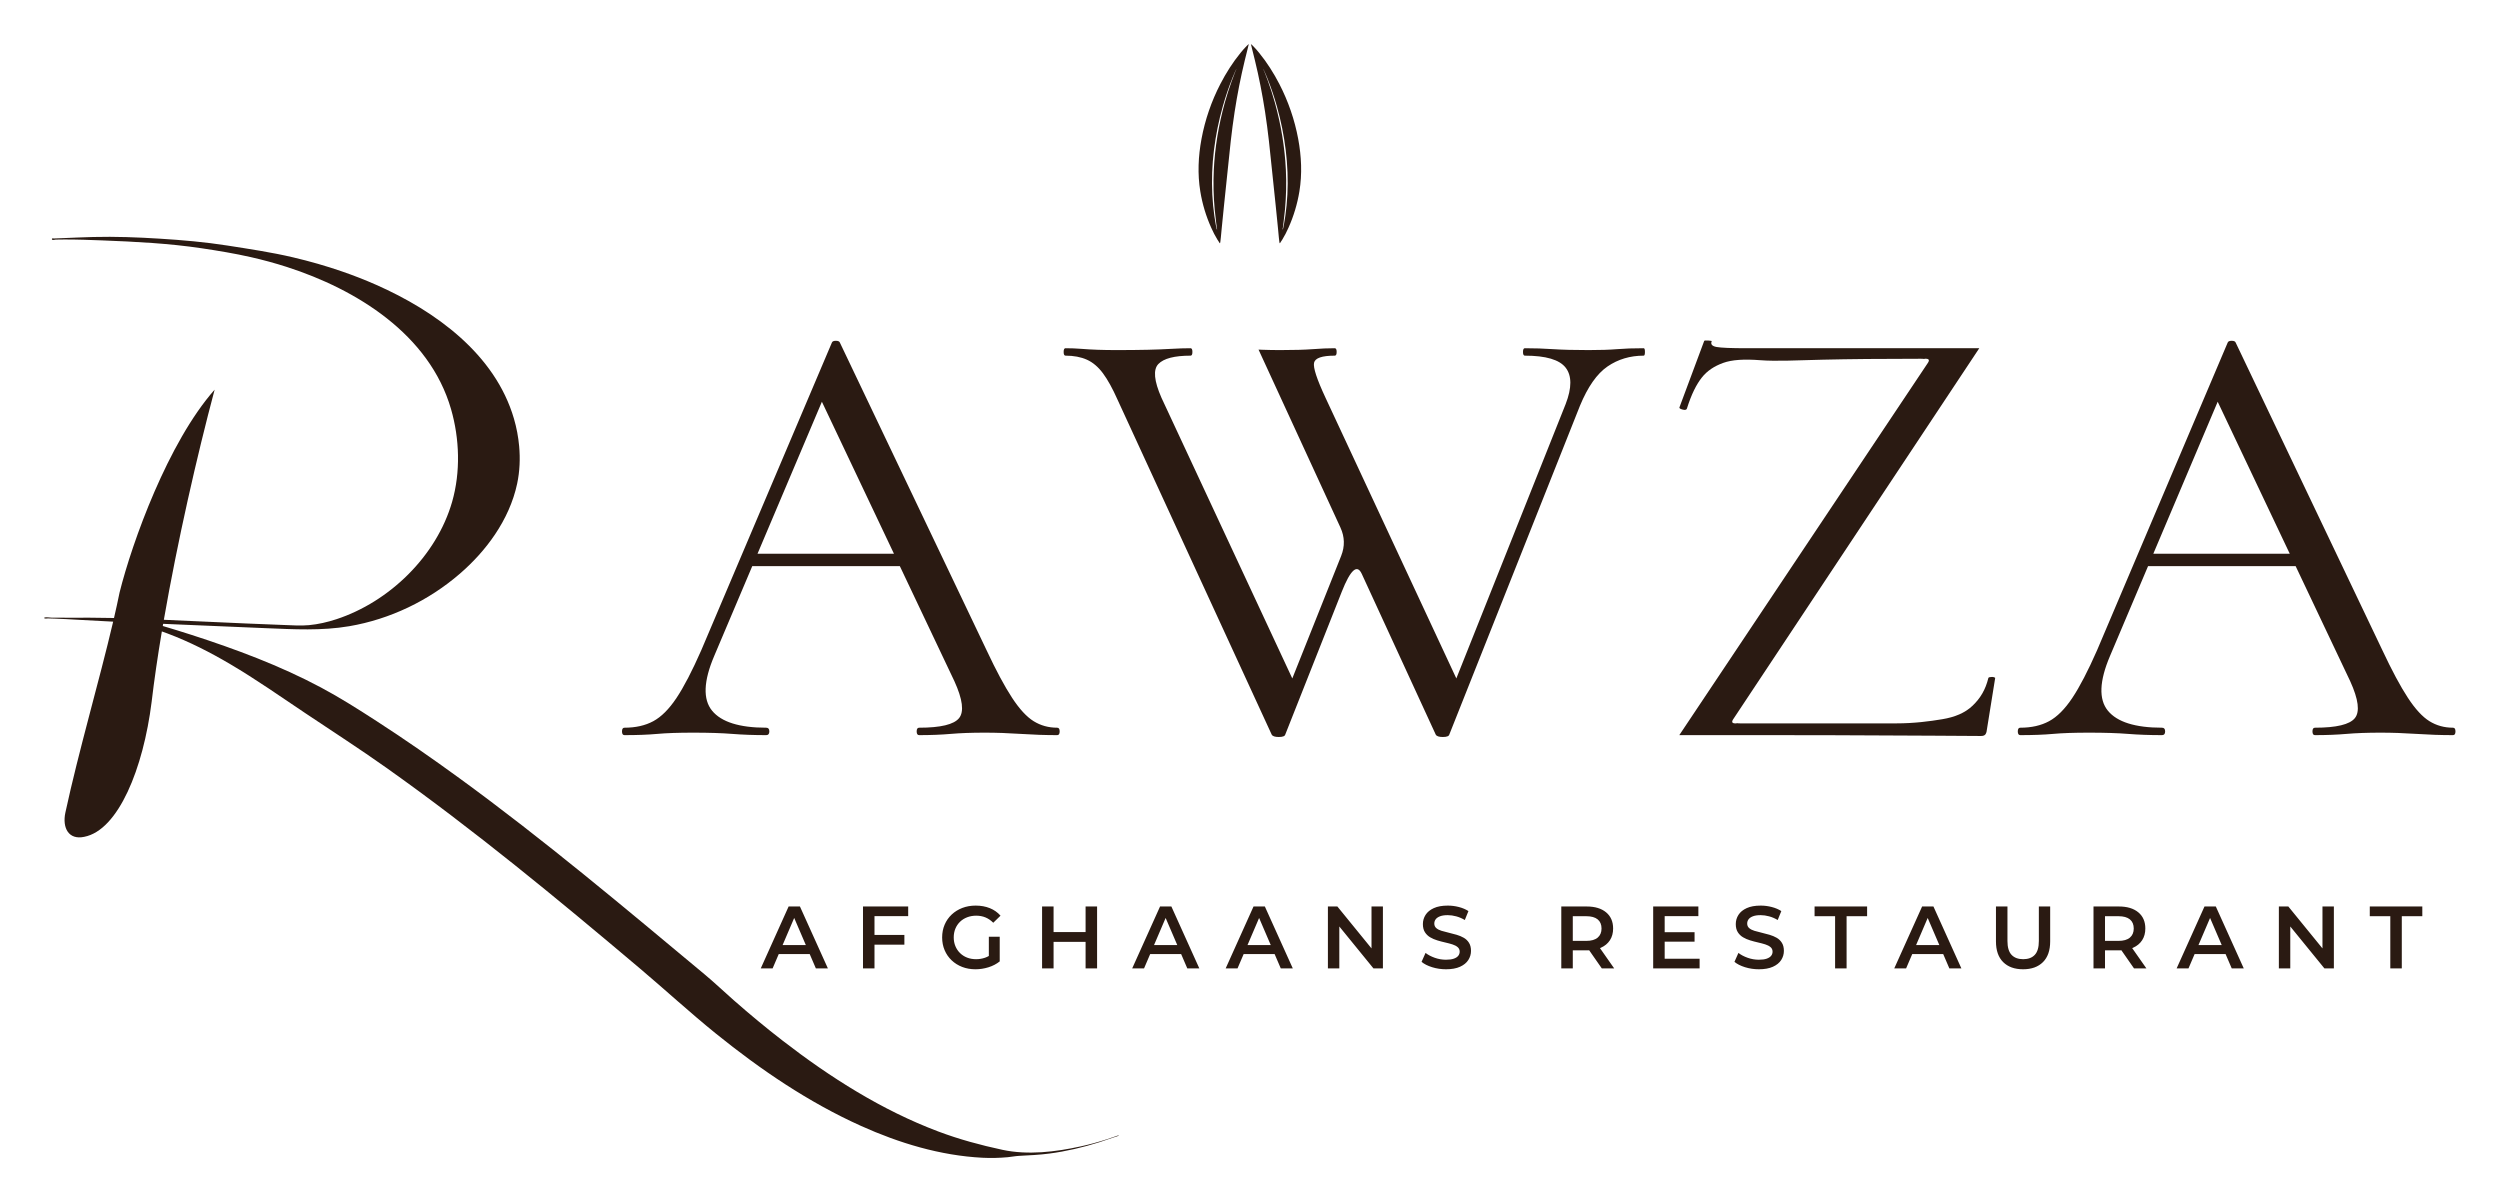
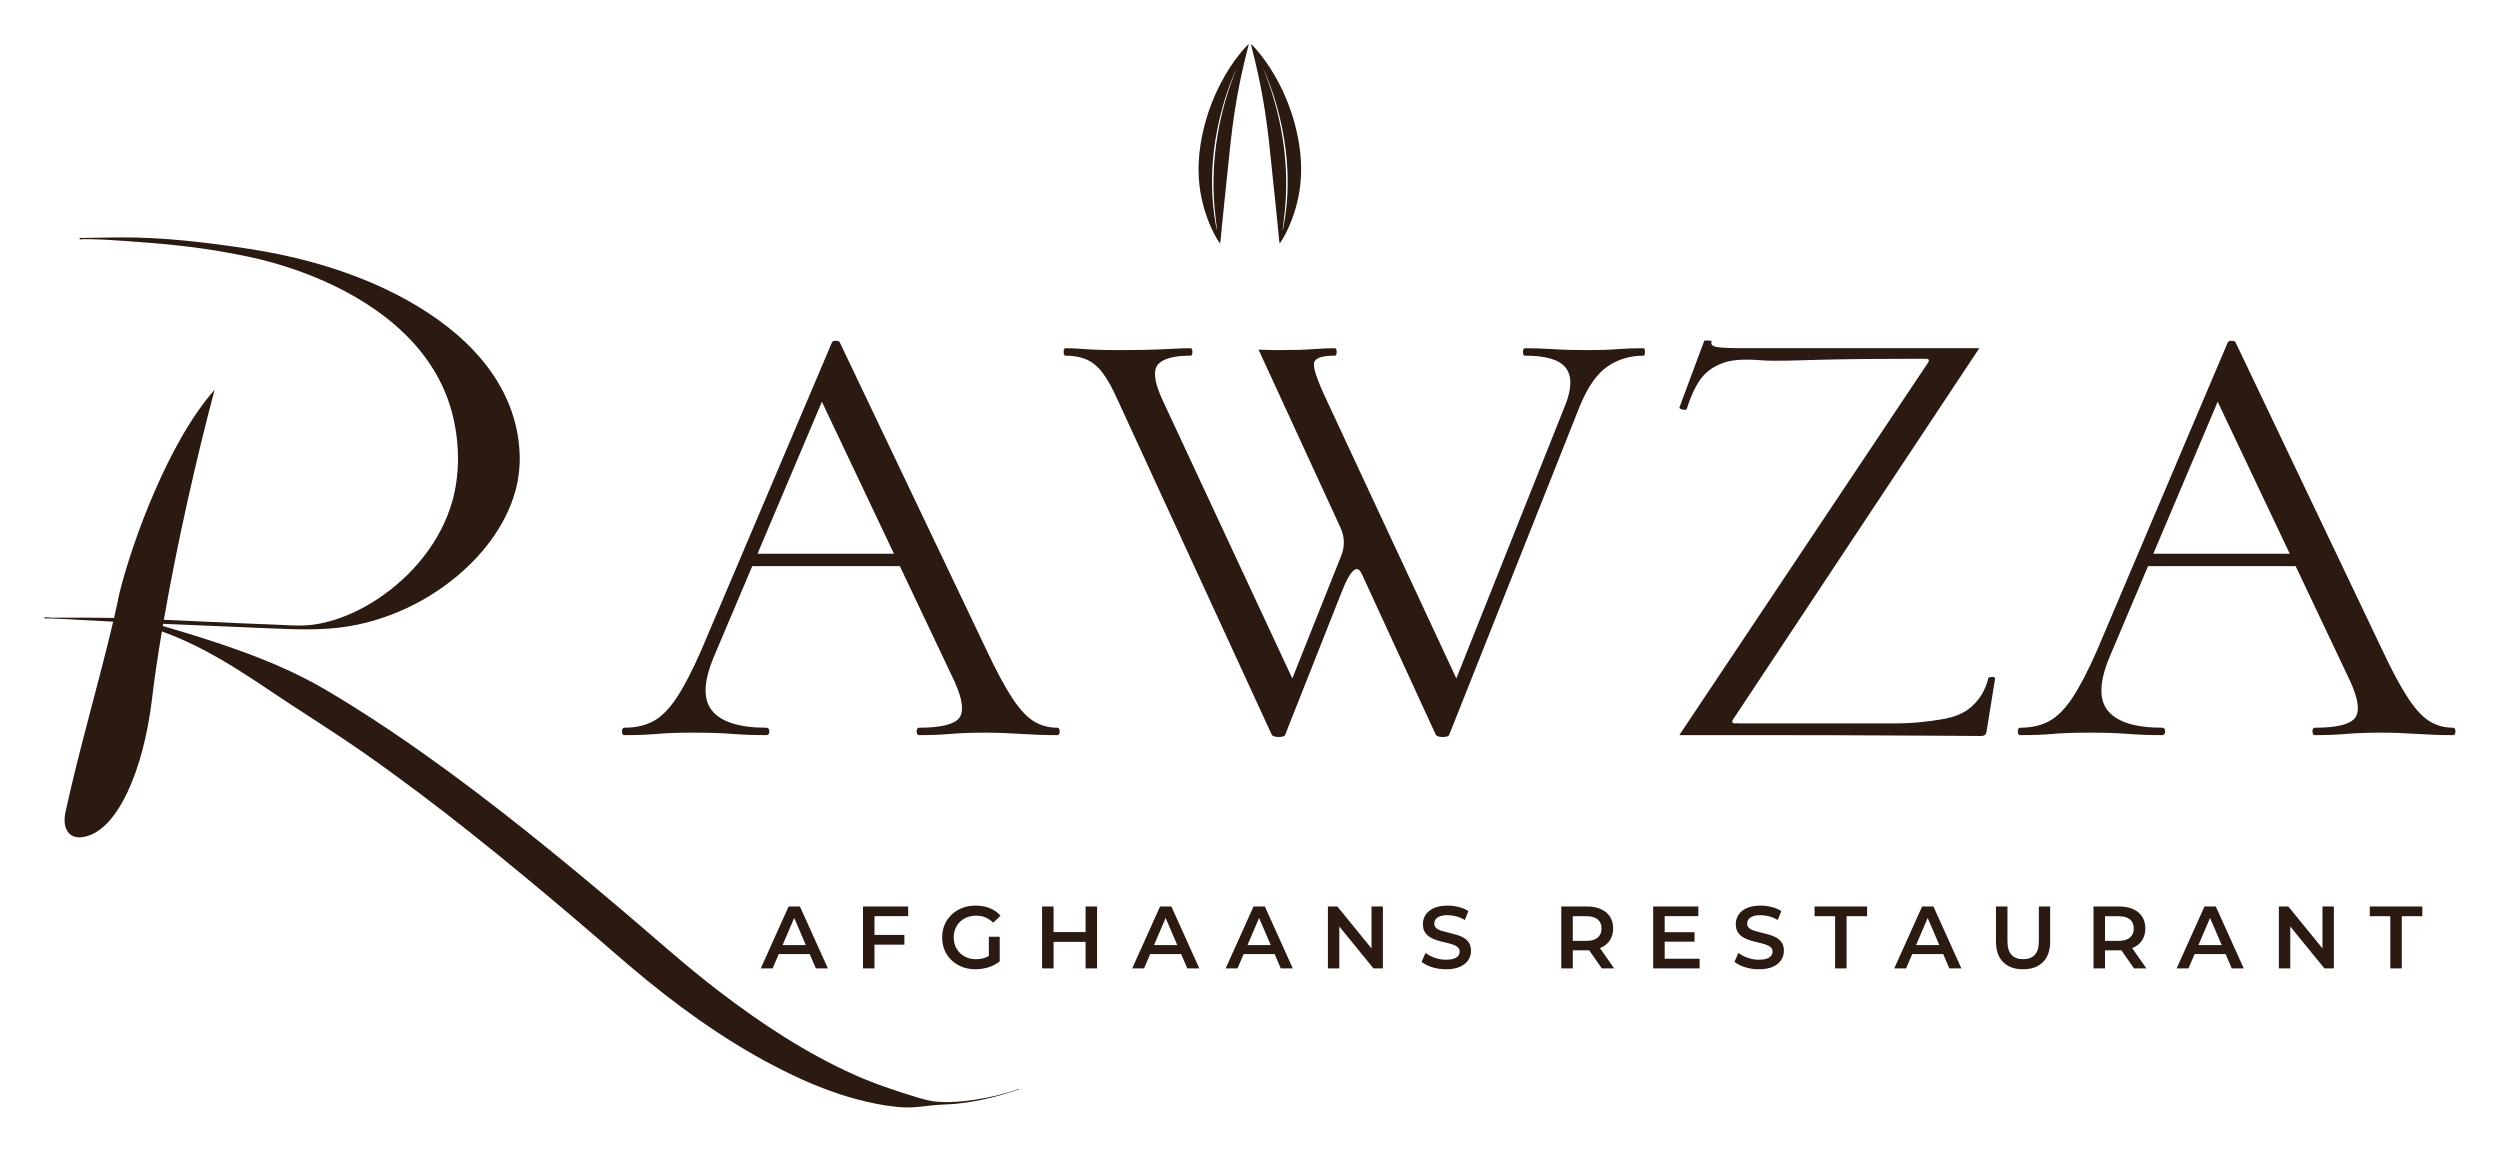
- <svg xmlns="http://www.w3.org/2000/svg" version="1.1" viewBox="0 0 4523 2176" width="1130.75px" height="544px">
+ <svg xmlns="http://www.w3.org/2000/svg" version="1.1" viewBox="0 0 4523 2084" width="1130.75px" height="521px">
  <g id="SYMBOL">
    <path id="LANCET" fill="#2A1A12" fill-rule="nonzero" d="M2207.22,440c-0.88,0.13 -1.18,-1.32 -1.72,-2.02c-0.75,-0.97 -2.14,-3.14 -2.79,-4.18c-4.34,-6.95 -8.01,-14.33 -11.37,-21.79c-9.39,-20.86 -16.05,-43 -19.74,-65.58c-5.19,-31.71 -3.7,-63.67 2.16,-95.18c6.41,-34.48 17.94,-67.99 34.03,-99.14c10.28,-19.9 22.36,-39.02 36.53,-56.39c3.51,-4.3 7.13,-8.56 11.07,-12.47c0.12,-0.11 3.4,-3.37 3.67,-3.24c0.7,0.33 -0.26,1.53 -0.41,2.29c-0.19,0.93 -0.82,3.55 -1.04,4.47c-1.79,7.38 -3.7,14.74 -5.49,22.12c-7.52,30.91 -13.6,62.13 -18.45,93.57c-5.42,35.13 -9.01,70.43 -12.56,105.78c-2.12,21.07 -4.39,42.12 -6.6,63.17c-1.43,13.64 -2.8,27.29 -4.12,40.94c-0.89,9.19 -2.38,27.53 -3.17,27.65zM2201.7,415.1c0.8,-0.08 -0.07,-1.6 -0.14,-2.4c-0.29,-3.2 -0.83,-6.39 -1.24,-9.57c-1.04,-8.03 -1.97,-16.07 -2.7,-24.13c-2.16,-23.68 -2.74,-47.51 -1.61,-71.27c1.97,-41.19 8.8,-82.26 19.9,-121.96c3.74,-13.37 7.99,-26.6 12.73,-39.66c1.66,-4.57 3.39,-9.12 5.15,-13.65c0.01,-0.02 1.76,-4.5 1.76,-4.52c0.28,-0.76 1.58,-2 0.82,-2.28c-0.11,-0.04 -2.05,4.39 -2.06,4.41c-1.63,3.71 -3.19,7.46 -4.7,11.23c-6.71,16.73 -12.47,33.84 -17.35,51.18c-14.56,51.72 -21.69,105.93 -18.94,159.66c0.67,13.07 1.9,26.12 3.77,39.08c1.15,7.97 3.78,23.97 4.59,23.88zM2312.06,412.36c-1.33,-13.65 -2.7,-27.3 -4.12,-40.94c-2.2,-21.06 -4.48,-42.11 -6.6,-63.17c-3.55,-35.36 -7.14,-70.65 -12.56,-105.78c-4.85,-31.44 -10.93,-62.66 -18.45,-93.57c-1.79,-7.38 -3.7,-14.74 -5.49,-22.12c-0.22,-0.92 -0.86,-3.54 -1.04,-4.47c-0.15,-0.76 -1.11,-1.96 -0.41,-2.29c0.27,-0.13 3.55,3.13 3.67,3.24c3.94,3.92 7.57,8.17 11.07,12.47c14.16,17.37 26.25,36.49 36.53,56.39c16.09,31.16 27.61,64.67 34.03,99.14c5.86,31.51 7.36,63.47 2.16,95.18c-3.7,22.57 -10.35,44.72 -19.74,65.58c-3.36,7.46 -7.03,14.84 -11.37,21.79c-0.65,1.04 -2.04,3.21 -2.79,4.18c-0.54,0.7 -0.85,2.15 -1.72,2.02c-0.79,-0.12 -2.27,-18.46 -3.17,-27.65zM2325.34,391.22c1.87,-12.96 3.11,-26.01 3.77,-39.08c2.74,-53.73 -4.39,-107.93 -18.94,-159.66c-4.88,-17.35 -10.64,-34.46 -17.35,-51.18c-1.51,-3.77 -3.07,-7.52 -4.7,-11.23c-0.01,-0.01 -1.95,-4.45 -2.06,-4.41c-0.76,0.28 0.54,1.52 0.82,2.28c0.01,0.02 1.76,4.5 1.76,4.52c1.77,4.53 3.49,9.08 5.15,13.65c4.74,13.05 9,26.28 12.73,39.66c11.1,39.7 17.93,80.78 19.9,121.96c1.13,23.76 0.55,47.58 -1.61,71.27c-0.73,8.06 -1.66,16.11 -2.7,24.13c-0.41,3.18 -0.95,6.37 -1.24,9.57c-0.07,0.8 -0.94,2.32 -0.14,2.4c0.81,0.08 3.44,-15.91 4.59,-23.88z" />
  </g>
  <g id="WORDMARK">
-     <path id="LETTER_R" fill="#2A1A12" fill-rule="nonzero" d="M100.82,433.48c-2.16,0.05 -4.63,1.3 -6.47,0.18c-0.6,-0.36 -0.63,-1.7 -0.06,-2.1c0.89,-0.62 2.16,-0.07 3.24,-0.11c4.31,-0.15 8.63,-0.31 12.94,-0.49c19.43,-0.78 38.86,-1.69 58.3,-2.19c39.99,-1.03 80.04,0.54 119.95,3.01c41.03,2.54 82.17,6.09 122.8,12.47c39.81,6.25 79.54,12.13 118.8,21.37c29.92,7.04 59.52,15.48 88.57,25.52c20.97,7.24 41.67,15.31 61.96,24.29c106.6,47.18 214.9,124.96 249.01,242.12c4.72,16.21 7.87,32.86 9.39,49.67c2.05,22.61 1.12,45.35 -3.57,67.59c-6.97,33.08 -21.4,64.27 -40.21,92.25c-17.74,26.37 -39.38,50.04 -63.4,70.82c-56.5,48.89 -126.56,82.49 -200.26,95.07c-49.89,8.51 -100.28,5.56 -150.57,3.55c-60.37,-2.42 -120.73,-5.12 -181.1,-7.65c-1.66,-0.07 -3.32,-0.14 -4.98,-0.21c-0.22,1.31 -0.45,2.62 -0.67,3.92c17.36,5.15 34.67,10.46 51.91,16.03c80.13,25.92 159.9,55.54 234.33,95.24c34.6,18.45 67.79,39.57 100.7,60.85c51.19,33.11 101.25,67.94 150.52,103.83c152.88,111.38 297.47,233.21 442.71,354.21c18.28,15.23 35.53,31.72 53.4,47.42c28.58,25.1 57.86,49.41 87.95,72.67c85.98,66.46 179.38,125.76 281.43,164.23c37.77,14.24 76.59,24.71 116.03,33.18c46.21,9.93 96.13,3.86 141.95,-6.21c15.58,-3.42 30.97,-7.65 46.15,-12.54c5.43,-1.75 10.82,-3.58 16.2,-5.48c1.07,-0.38 2.15,-0.76 3.22,-1.15c1.09,-0.39 4.43,-1.11 3.44,-0.51c-2.66,1.64 -6.71,2.44 -9.66,3.49c-8.6,3.05 -17.25,5.98 -25.95,8.73c-29.45,9.3 -59.57,16.41 -90.2,20.46c-18.26,2.41 -36.47,3.19 -54.84,4.17c-6.95,0.37 -13.85,1.81 -20.78,2.45c-15.15,1.39 -30.36,1.75 -45.56,0.97c-76.26,-3.92 -150.69,-26.5 -219.99,-57.72c-94.67,-42.65 -181.46,-101.67 -262.03,-166.75c-47.03,-37.99 -91.56,-79.03 -137.76,-118.04c-149.03,-125.85 -299.71,-250.39 -458.94,-363.24c-47.9,-33.95 -97.2,-65.66 -145.95,-98.33c-45.08,-30.21 -89.55,-61.41 -136.32,-88.99c-36.13,-21.31 -73.65,-40.42 -112.93,-55.26c-3.55,-1.34 -7.12,-2.64 -10.7,-3.9c-7.51,44.76 -13.83,87.84 -18.51,127.63c-15,120 -60,232 -122,244c-28,6 -40,-16 -34,-44c23.98,-111.32 61.15,-237.31 86.41,-345.31c-21,-1 -41.99,-2.09 -62.99,-3.35c-14,-0.84 -28.01,-1.61 -42.03,-2.12c-4.31,-0.16 -8.63,-0.29 -12.94,-0.39c-2.16,-0.05 -4.51,0.76 -6.47,-0.13c-0.42,-0.19 -0.4,-1.22 0.03,-1.4c2.99,-1.24 9.65,0.13 12.95,0.16c9.71,0.09 19.43,0.11 29.14,0.1c26.99,-0.01 53.98,-0.2 80.97,0.49c0.96,0.02 1.91,0.05 2.87,0.08c3.65,-15.82 7.03,-31.23 10.07,-46.14c23,-92 88,-272 172,-367c-32.1,120.36 -67.39,275.31 -91.89,416.33c49.85,2.11 99.7,4.62 149.53,6.7c22.63,0.94 45.27,1.86 67.9,2.72c14.97,0.56 30.03,1.66 44.98,0.29c16.92,-1.55 33.63,-5.44 49.76,-10.73c96.09,-31.56 181.25,-114.41 209.36,-212.34c15.48,-53.93 13.55,-114.04 -1.94,-167.75c-38.94,-134.97 -170.75,-216.61 -297.24,-257.29c-21.38,-6.88 -43.07,-12.76 -64.97,-17.73c-29.26,-6.64 -59.15,-11.56 -88.82,-15.99c-59.75,-8.92 -119.81,-11.95 -180.1,-14.27c-22.62,-0.87 -45.25,-1.7 -67.9,-1.66c-5.39,0.01 -10.79,0.07 -16.18,0.2z" />
+     <path id="LETTER_R" fill="#2A1A12" fill-rule="nonzero" d="M150.63,432.62c-2.1,0 -4.55,1.17 -6.3,0.02c-0.58,-0.39 -0.58,-1.71 0,-2.1c0.87,-0.59 2.1,-0.02 3.15,-0.03c4.21,-0.04 8.41,-0.1 12.62,-0.16c18.95,-0.29 37.89,-0.78 56.84,-0.88c78.2,-0.42 155.82,8.92 232.98,20.66c36.78,5.6 73.29,13.09 109.23,22.74c29.02,7.79 57.67,16.97 85.72,27.72c18.25,6.99 36.24,14.65 53.88,23.05c102.49,48.75 204.21,127.56 233.49,242.6c4.38,17.2 7,34.86 7.82,52.59c1.08,23.5 -1.42,46.89 -7.67,69.58c-9,32.67 -25.04,63.11 -45.12,90.3c-18.27,24.73 -39.94,46.91 -63.73,66.36c-54.54,44.61 -120.62,75.44 -190.08,87.59c-50.7,8.87 -101.94,5.85 -153.07,3.8c-60.92,-2.44 -121.82,-5.17 -182.74,-7.72c-0.82,-0.03 -1.64,-0.07 -2.47,-0.1c-0.22,1.3 -0.45,2.6 -0.67,3.89c14.78,4.31 29.53,8.68 44.24,13.22c72.28,22.31 144.65,46.88 212.19,81.28c29.56,15.05 57.92,32.44 86.04,49.98c44.73,27.91 88.46,57.38 131.45,87.89c123.32,87.52 240.65,183.23 356,280.91c58.74,49.74 115.82,101.38 177.03,148.11c76.01,58.03 156.78,111.45 244.29,150.58c36.53,16.34 74.25,28.84 112.47,40.53c12.34,3.77 25.86,7.55 38.79,8.38c29.05,1.86 59.68,-1.98 88.15,-7.5c13.04,-2.52 25.95,-5.7 38.67,-9.51c4.9,-1.47 9.76,-3.03 14.6,-4.69c0.97,-0.33 1.93,-0.67 2.9,-1.01c0.98,-0.35 3.99,-0.92 3.11,-0.36c-2.32,1.47 -6.09,2.16 -8.69,3.05c-7.75,2.65 -15.56,5.12 -23.42,7.4c-26.6,7.72 -53.86,13.23 -81.43,16.03c-11.29,1.15 -22.57,1.31 -33.88,2.07c-20.18,1.35 -39.65,5.45 -60.04,4.64c-23.15,-0.92 -46.41,-5.09 -68.95,-10.28c-46.26,-10.65 -90.9,-27.69 -133.72,-48.04c-93.92,-44.63 -181.73,-104.79 -262.26,-170.33c-45.21,-36.8 -88.65,-75.88 -133.11,-113.59c-124.7,-105.75 -251.62,-209.41 -385.88,-302.87c-42.32,-29.46 -85.94,-56.79 -128.97,-85.17c-41.46,-27.35 -82.27,-55.77 -125.28,-80.67c-31.7,-18.35 -64.57,-34.74 -98.89,-47.6c-2.35,-0.88 -4.71,-1.74 -7.08,-2.58c-7.5,44.75 -13.83,87.82 -18.51,127.6c-15,120 -60,232 -122,244c-28,6 -40,-16 -34,-44c23.97,-111.31 61.14,-237.28 86.4,-345.27c-21.52,-1.01 -43.04,-2.13 -64.56,-3.43c-13.64,-0.83 -27.29,-1.59 -40.94,-2.09c-4.2,-0.15 -8.4,-0.28 -12.61,-0.38c-2.1,-0.05 -4.4,0.76 -6.3,-0.13c-0.42,-0.2 -0.4,-1.22 0.03,-1.4c2.87,-1.22 9.44,0.13 12.61,0.15c8.41,0.07 16.82,0.09 25.24,0.09c26.3,-0.02 52.59,-0.27 78.89,0.33c3.07,0.07 6.13,0.14 9.2,0.22c3.65,-15.8 7.03,-31.2 10.06,-46.09c23,-92 88,-272 172,-367c-32.09,120.35 -67.38,275.28 -91.89,416.29c44.61,1.93 89.22,4.2 133.81,6.08c24.15,1.02 48.3,2.02 72.46,2.95c16.66,0.64 33.53,2.07 50.19,1.15c17.57,-0.96 35,-4.69 51.77,-9.91c28.28,-8.81 55.06,-22.25 79.67,-38.66c61.72,-41.16 112.87,-102.81 133.58,-174.79c14.18,-49.3 13.55,-103.42 1.93,-153.18c-3.84,-16.47 -9.1,-32.61 -15.77,-48.16c-45.97,-107.1 -152.08,-175.51 -257.76,-214.37c-19.52,-7.18 -39.37,-13.47 -59.43,-18.95c-25.28,-6.91 -50.8,-11.88 -76.55,-16.62c-58.97,-10.87 -118.12,-16.24 -177.87,-20.43c-22,-1.54 -44.02,-3.04 -66.07,-3.57c-5.25,-0.13 -10.51,-0.2 -15.76,-0.22z" />
    <path id="LETTER_A_1" fill="#2A1A12" fill-rule="nonzero" d="M1627.99,1024.25h-267l-68.79,162.4c-19.41,45.55 -20.72,78.59 -3.92,99.12c16.8,20.53 49.47,30.8 98,30.8c3.73,0 5.6,2.24 5.6,6.72c0,4.48 -1.87,6.72 -5.6,6.72c-22.4,0 -42.93,-0.75 -61.6,-2.24c-18.67,-1.49 -42.19,-2.24 -70.56,-2.24c-26.88,0 -48.53,0.75 -64.96,2.24c-16.43,1.49 -36.21,2.24 -59.36,2.24c-2.99,0 -4.48,-2.24 -4.48,-6.72c0,-4.48 1.49,-6.72 4.48,-6.72c20.16,0 37.52,-3.92 52.08,-11.76c14.56,-7.84 28.56,-21.84 42,-42c13.44,-20.16 28.37,-48.91 44.8,-86.24l236.32,-556.64c0.75,-2.24 3.17,-3.36 7.28,-3.36c4.11,0 6.53,1.12 7.28,3.36l265.44,556.64c17.17,36.59 32.48,65.15 45.92,85.68c13.44,20.53 26.51,34.72 39.2,42.56c12.69,7.84 26.88,11.76 42.56,11.76c2.99,0 4.48,2.24 4.48,6.72c0,4.48 -1.49,6.72 -4.48,6.72c-21.65,0 -43.68,-0.75 -66.08,-2.24c-22.4,-1.49 -44.05,-2.24 -64.96,-2.24c-23.89,0 -44.43,0.75 -61.6,2.24c-17.17,1.49 -36.21,2.24 -57.12,2.24c-2.99,0 -4.48,-2.24 -4.48,-6.72c0,-4.48 1.49,-6.72 4.48,-6.72c38.83,0 62.91,-5.79 72.24,-17.36c9.33,-11.57 6.53,-33.79 -8.4,-66.64zM1370.48,1001.85h246.89l-130.4,-275.02z" />
    <path id="LETTER_W" fill="#2A1A12" fill-rule="nonzero" d="M2427.58,1070.44l-102.27,258.45c-0.75,2.99 -4.67,4.48 -11.76,4.48c-7.09,0 -11.39,-1.49 -12.88,-4.48l-278.88,-605.92c-8.96,-20.16 -17.73,-36.03 -26.32,-47.6c-8.59,-11.57 -18.29,-19.79 -29.12,-24.64c-10.83,-4.85 -23.71,-7.28 -38.64,-7.28c-2.24,0 -3.36,-2.24 -3.36,-6.72c0,-4.48 1.12,-6.72 3.36,-6.72c9.71,0 19.23,0.37 28.56,1.12c9.33,0.75 19.23,1.31 29.68,1.68c10.45,0.37 21.65,0.56 33.6,0.56c21.65,0 40.51,-0.19 56.56,-0.56c16.05,-0.37 30.43,-0.93 43.12,-1.68c12.69,-0.75 24.27,-1.12 34.72,-1.12c2.24,0 3.36,2.24 3.36,6.72c0,4.48 -1.12,6.72 -3.36,6.72c-29.12,0 -48.53,5.04 -58.24,15.12c-9.71,10.08 -7.84,30.43 5.6,61.04l236.71,507.84l88.4,-221.67c6.91,-17.34 6.47,-34.49 -1.34,-51.44l-106.49,-231.36c-1.14,-2.55 -2.29,-5.04 -3.43,-7.46l-38.21,-83.02c2.47,0.12 4.96,0.22 7.48,0.31c10.08,0.37 20.72,0.56 31.92,0.56c24.64,0 44.24,-0.56 58.8,-1.68c14.56,-1.12 27.81,-1.68 39.76,-1.68c2.24,0 3.36,2.24 3.36,6.72c0,4.48 -1.12,6.72 -3.36,6.72c-23.15,0 -35.65,4.29 -37.52,12.88c-1.87,8.59 5.04,29.68 20.72,63.28l236.69,507.81l197.87,-496.61c11.2,-29.12 11.2,-50.96 0,-65.52c-11.2,-14.56 -35.84,-21.84 -73.92,-21.84c-2.24,0 -3.36,-2.24 -3.36,-6.72c0,-4.48 1.12,-6.72 3.36,-6.72c17.17,0 34.16,0.56 50.96,1.68c16.8,1.12 38.27,1.68 64.4,1.68c20.91,0 38.08,-0.56 51.52,-1.68c13.44,-1.12 29.49,-1.68 48.16,-1.68c1.49,0 2.24,2.24 2.24,6.72c0,4.48 -0.75,6.72 -2.24,6.72c-24.64,0 -46.48,6.53 -65.52,19.6c-19.04,13.07 -35.65,36.77 -49.84,71.12l-236.32,594.72c-0.75,2.99 -4.67,4.48 -11.76,4.48c-7.09,0 -11.39,-1.49 -12.88,-4.48l-133.8,-290.71c-8.36,-18.17 -20.39,-7.42 -36.09,32.26z" />
    <path id="LETTER_Z" fill="#2A1A12" fill-rule="nonzero" d="M3481.6,649.5c-1.5,-0.3 -3.6,-0.44 -6.29,-0.44c-70.93,0 -129.92,0.56 -176.96,1.68c-47.04,1.12 -84.93,3.19 -113.68,0.95c-28.75,-2.24 -51.15,-0.95 -67.2,4.91c-16.05,5.86 -28.93,14.24 -38.64,26.6c-9.71,12.36 -18.67,29.85 -26.88,56c-0.75,2.38 -3.36,2.99 -7.84,1.79c-3.84,-1.03 -5.76,-2.19 -5.76,-3.49c0,-0.22 0.05,-0.44 0.16,-0.66l44.8,-120.25c0.75,-0.6 3.36,-0.75 7.84,-0.45c4.48,0.3 6.35,0.75 5.6,1.34c-2.24,5.38 0.75,8.81 8.96,10.3c8.21,1.49 26.51,2.24 54.88,2.24c44.8,0 99.68,0 164.64,0c47.63,0 104.09,0 169.38,0h86.28l-445.21,671.26c-3.32,5 -1.97,7.5 4.03,7.5h2l0.32,-0.48c1.5,0.29 3.58,0.44 6.25,0.44c61.23,0 116.11,0 164.64,0c48.53,0 87.73,0 117.6,0c32.85,0 60.67,-3.74 83.44,-7.54c22.77,-3.8 41.07,-11.29 54.88,-24.49c13.81,-13.2 23.33,-28.62 28.56,-50.32c0.75,-1.08 2.99,-1.68 6.72,-1.68c3.73,0 5.6,1.68 5.6,1.68l-15.68,97.54c0,0 -0.75,3.17 -2.24,4.95c-1.49,1.78 -4.11,2.67 -7.84,2.67c-55.25,-0.51 -113.68,-0.59 -175.28,-0.96c-61.6,-0.37 -123.2,-0.56 -184.8,-0.56c-32.88,0 -64.97,0 -96.26,0h-89.26v-0.29l449.58,-673.23c3.33,-4.99 2,-7.48 -4,-7.48h-2.01z" />
    <path id="LETTER_A_2" fill="#2A1A12" fill-rule="nonzero" d="M4153.27,1024.25h-267l-68.79,162.4c-19.41,45.55 -20.72,78.59 -3.92,99.12c16.8,20.53 49.47,30.8 98,30.8c3.73,0 5.6,2.24 5.6,6.72c0,4.48 -1.87,6.72 -5.6,6.72c-22.4,0 -42.93,-0.75 -61.6,-2.24c-18.67,-1.49 -42.19,-2.24 -70.56,-2.24c-26.88,0 -48.53,0.75 -64.96,2.24c-16.43,1.49 -36.21,2.24 -59.36,2.24c-2.99,0 -4.48,-2.24 -4.48,-6.72c0,-4.48 1.49,-6.72 4.48,-6.72c20.16,0 37.52,-3.92 52.08,-11.76c14.56,-7.84 28.56,-21.84 42,-42c13.44,-20.16 28.37,-48.91 44.8,-86.24l236.32,-556.64c0.75,-2.24 3.17,-3.36 7.28,-3.36c4.11,0 6.53,1.12 7.28,3.36l265.44,556.64c17.17,36.59 32.48,65.15 45.92,85.68c13.44,20.53 26.51,34.72 39.2,42.56c12.69,7.84 26.88,11.76 42.56,11.76c2.99,0 4.48,2.24 4.48,6.72c0,4.48 -1.49,6.72 -4.48,6.72c-21.65,0 -43.68,-0.75 -66.08,-2.24c-22.4,-1.49 -44.05,-2.24 -64.96,-2.24c-23.89,0 -44.43,0.75 -61.6,2.24c-17.17,1.49 -36.21,2.24 -57.12,2.24c-2.99,0 -4.48,-2.24 -4.48,-6.72c0,-4.48 1.49,-6.72 4.48,-6.72c38.83,0 62.91,-5.79 72.24,-17.36c9.33,-11.57 6.53,-33.79 -8.4,-66.64zM3895.76,1001.85h246.89l-130.4,-275.02z" />
  </g>
  <g id="DESCRIPTOR">
-     <path id="DESCRIPTOR" fill="#2A1A12" fill-rule="nonzero" d="M1397.81,1752.01h-21.44l50.4,-112h20.48l50.56,112h-21.76l-11.13,-25.92h-56.02zM1457.91,1709.77l-21.05,-49.02l-20.97,49.02zM1582.13,1752.01h-20.8v-112h81.76v17.44h-60.96v34.08h54.08v17.6l-54.08,0zM1764.85,1753.61c-8.75,0 -16.77,-1.41 -24.08,-4.24c-7.31,-2.83 -13.68,-6.83 -19.12,-12c-5.44,-5.17 -9.65,-11.28 -12.64,-18.32c-2.99,-7.04 -4.48,-14.72 -4.48,-23.04c0,-8.32 1.49,-16 4.48,-23.04c2.99,-7.04 7.23,-13.15 12.72,-18.32c5.49,-5.17 11.92,-9.17 19.28,-12c7.36,-2.83 15.41,-4.24 24.16,-4.24c9.49,0 18.05,1.55 25.68,4.64c7.63,3.09 14.05,7.63 19.28,13.6l-13.12,12.8c-4.37,-4.37 -9.09,-7.6 -14.16,-9.68c-5.07,-2.08 -10.64,-3.12 -16.72,-3.12c-5.87,0 -11.31,0.96 -16.32,2.88c-5.01,1.92 -9.33,4.64 -12.96,8.16c-3.63,3.52 -6.43,7.68 -8.4,12.48c-1.97,4.8 -2.96,10.08 -2.96,15.84c0,5.65 0.99,10.88 2.96,15.68c1.97,4.8 4.77,8.99 8.4,12.56c3.63,3.57 7.89,6.32 12.8,8.24c4.91,1.92 10.35,2.88 16.32,2.88c5.55,0 10.91,-0.88 16.08,-2.64c2.37,-0.81 4.69,-1.86 6.96,-3.18v-34.82h19.68v44.64c-5.87,4.69 -12.67,8.24 -20.4,10.64c-7.73,2.4 -15.55,3.6 -23.44,3.6zM1984.85,1752.01h-20.8v-48h-57.92v48h-20.8v-112h20.8v46.24h57.92v-46.24h20.8zM2069.81,1752.01h-21.44l50.4,-112h20.48l50.56,112h-21.76l-11.13,-25.92h-56.02zM2129.91,1709.77l-21.05,-49.02l-20.97,49.02zM2238.93,1752.01h-21.44l50.4,-112h20.48l50.56,112h-21.76l-11.13,-25.92l-56.02,0zM2299.03,1709.77l-21.05,-49.02l-20.97,49.02zM2423.09,1752.01h-20.64v-112h17.12l61.76,75.83v-75.83h20.64v112h-17.12l-61.76,-75.83zM2616.05,1753.61c-8.75,0 -17.12,-1.25 -25.12,-3.76c-8,-2.51 -14.35,-5.73 -19.04,-9.68l7.2,-16.16c4.48,3.52 10.03,6.45 16.64,8.8c6.61,2.35 13.39,3.52 20.32,3.52c5.87,0 10.61,-0.64 14.24,-1.92c3.63,-1.28 6.29,-3.01 8,-5.2c1.71,-2.19 2.56,-4.67 2.56,-7.44c0,-3.41 -1.23,-6.16 -3.68,-8.24c-2.45,-2.08 -5.63,-3.73 -9.52,-4.96c-3.89,-1.23 -8.21,-2.37 -12.96,-3.44c-4.75,-1.07 -9.49,-2.32 -14.24,-3.76c-4.75,-1.44 -9.07,-3.31 -12.96,-5.6c-3.89,-2.29 -7.07,-5.36 -9.52,-9.2c-2.45,-3.84 -3.68,-8.75 -3.68,-14.72c0,-6.08 1.63,-11.65 4.88,-16.72c3.25,-5.07 8.21,-9.12 14.88,-12.16c6.67,-3.04 15.12,-4.56 25.36,-4.56c6.72,0 13.39,0.85 20,2.56c6.61,1.71 12.37,4.16 17.28,7.36l-6.56,16.16c-5.01,-2.99 -10.19,-5.2 -15.52,-6.64c-5.33,-1.44 -10.45,-2.16 -15.36,-2.16c-5.76,0 -10.43,0.69 -14,2.08c-3.57,1.39 -6.19,3.2 -7.84,5.44c-1.65,2.24 -2.48,4.8 -2.48,7.68c0,3.41 1.2,6.16 3.6,8.24c2.4,2.08 5.55,3.71 9.44,4.88c3.89,1.17 8.24,2.32 13.04,3.44c4.8,1.12 9.57,2.37 14.32,3.76c4.75,1.39 9.07,3.2 12.96,5.44c3.89,2.24 7.04,5.28 9.44,9.12c2.4,3.84 3.6,8.69 3.6,14.56c0,5.97 -1.63,11.49 -4.88,16.56c-3.25,5.07 -8.24,9.12 -14.96,12.16c-6.72,3.04 -15.2,4.56 -25.44,4.56zM2845.49,1752.01h-20.8v-112h45.92c14.93,0 26.64,3.52 35.12,10.56c8.48,7.04 12.72,16.8 12.72,29.28c0,8.21 -1.92,15.28 -5.76,21.2c-3.84,5.92 -9.31,10.45 -16.4,13.6c-0.53,0.24 -1.07,0.46 -1.62,0.68l25.7,36.68h-22.4l-22.82,-32.75c-1.43,0.07 -2.89,0.11 -4.38,0.11h-25.28zM2845.49,1657.61v44.64h24.32c9.17,0 16.08,-1.97 20.72,-5.92c4.64,-3.95 6.96,-9.44 6.96,-16.48c0,-7.15 -2.32,-12.64 -6.96,-16.48c-4.64,-3.84 -11.55,-5.76 -20.72,-5.76zM3074.93,1752.01h-84v-112h81.76v17.44h-60.96v29.12h54.08v17.12h-54.08v30.88h63.2zM3182.13,1753.61c-8.75,0 -17.12,-1.25 -25.12,-3.76c-8,-2.51 -14.35,-5.73 -19.04,-9.68l7.2,-16.16c4.48,3.52 10.03,6.45 16.64,8.8c6.61,2.35 13.39,3.52 20.32,3.52c5.87,0 10.61,-0.64 14.24,-1.92c3.63,-1.28 6.29,-3.01 8,-5.2c1.71,-2.19 2.56,-4.67 2.56,-7.44c0,-3.41 -1.23,-6.16 -3.68,-8.24c-2.45,-2.08 -5.63,-3.73 -9.52,-4.96c-3.89,-1.23 -8.21,-2.37 -12.96,-3.44c-4.75,-1.07 -9.49,-2.32 -14.24,-3.76c-4.75,-1.44 -9.07,-3.31 -12.96,-5.6c-3.89,-2.29 -7.07,-5.36 -9.52,-9.2c-2.45,-3.84 -3.68,-8.75 -3.68,-14.72c0,-6.08 1.63,-11.65 4.88,-16.72c3.25,-5.07 8.21,-9.12 14.88,-12.16c6.67,-3.04 15.12,-4.56 25.36,-4.56c6.72,0 13.39,0.85 20,2.56c6.61,1.71 12.37,4.16 17.28,7.36l-6.56,16.16c-5.01,-2.99 -10.19,-5.2 -15.52,-6.64c-5.33,-1.44 -10.45,-2.16 -15.36,-2.16c-5.76,0 -10.43,0.69 -14,2.08c-3.57,1.39 -6.19,3.2 -7.84,5.44c-1.65,2.24 -2.48,4.8 -2.48,7.68c0,3.41 1.2,6.16 3.6,8.24c2.4,2.08 5.55,3.71 9.44,4.88c3.89,1.17 8.24,2.32 13.04,3.44c4.8,1.12 9.57,2.37 14.32,3.76c4.75,1.39 9.07,3.2 12.96,5.44c3.89,2.24 7.04,5.28 9.44,9.12c2.4,3.84 3.6,8.69 3.6,14.56c0,5.97 -1.63,11.49 -4.88,16.56c-3.25,5.07 -8.24,9.12 -14.96,12.16c-6.72,3.04 -15.2,4.56 -25.44,4.56zM3340.85,1752.01h-20.8v-94.4h-37.12v-17.6h95.04v17.6h-37.12zM3448.53,1752.01h-21.44l50.4,-112h20.48l50.56,112h-21.76l-11.13,-25.92l-56.02,0zM3508.63,1709.77l-21.05,-49.02l-20.97,49.02zM3660.21,1753.61c-15.36,0 -27.39,-4.32 -36.08,-12.96c-8.69,-8.64 -13.04,-21.12 -13.04,-37.44v-63.2h20.8v62.4c0,11.52 2.48,19.89 7.44,25.12c4.96,5.23 11.97,7.84 21.04,7.84c9.07,0 16.05,-2.61 20.96,-7.84c4.91,-5.23 7.36,-13.6 7.36,-25.12v-62.4h20.48v63.2c0,16.32 -4.35,28.8 -13.04,37.44c-8.69,8.64 -20.67,12.96 -35.92,12.96zM3808.37,1752.01h-20.8v-112h45.92c14.93,0 26.64,3.52 35.12,10.56c8.48,7.04 12.72,16.8 12.72,29.28c0,8.21 -1.92,15.28 -5.76,21.2c-3.84,5.92 -9.31,10.45 -16.4,13.6c-0.53,0.24 -1.07,0.46 -1.62,0.68l25.7,36.68h-22.4l-22.82,-32.75c-1.43,0.07 -2.89,0.11 -4.38,0.11h-25.28zM3808.37,1657.61v44.64h24.32c9.17,0 16.08,-1.97 20.72,-5.92c4.64,-3.95 6.96,-9.44 6.96,-16.48c0,-7.15 -2.32,-12.64 -6.96,-16.48c-4.64,-3.84 -11.55,-5.76 -20.72,-5.76zM3959.41,1752.01h-21.44l50.4,-112h20.48l50.56,112h-21.76l-11.13,-25.92l-56.02,0zM4019.51,1709.77l-21.05,-49.02l-20.97,49.02zM4143.57,1752.01h-20.64v-112h17.12l61.76,75.83v-75.83h20.64v112h-17.12l-61.76,-75.83zM4345.33,1752.01h-20.8v-94.4h-37.12v-17.6h95.04v17.6h-37.12z" />
+     <path id="DESCRIPTOR" fill="#2A1A12" fill-rule="nonzero" d="M1397.81,1752.01h-21.44l50.4,-112h20.48l50.56,112h-21.76l-11.13,-25.92h-56.02zM1457.9,1709.77l-21.05,-49.02l-20.97,49.02zM1582.13,1752.01h-20.8v-112h81.76v17.44h-60.96v34.08h54.08v17.6l-54.08,0zM1764.85,1753.61c-8.75,0 -16.77,-1.41 -24.08,-4.24c-7.31,-2.83 -13.68,-6.83 -19.12,-12c-5.44,-5.17 -9.65,-11.28 -12.64,-18.32c-2.99,-7.04 -4.48,-14.72 -4.48,-23.04c0,-8.32 1.49,-16 4.48,-23.04c2.99,-7.04 7.23,-13.15 12.72,-18.32c5.49,-5.17 11.92,-9.17 19.28,-12c7.36,-2.83 15.41,-4.24 24.16,-4.24c9.49,0 18.05,1.55 25.68,4.64c7.63,3.09 14.05,7.63 19.28,13.6l-13.12,12.8c-4.37,-4.37 -9.09,-7.6 -14.16,-9.68c-5.07,-2.08 -10.64,-3.12 -16.72,-3.12c-5.87,0 -11.31,0.96 -16.32,2.88c-5.01,1.92 -9.33,4.64 -12.96,8.16c-3.63,3.52 -6.43,7.68 -8.4,12.48c-1.97,4.8 -2.96,10.08 -2.96,15.84c0,5.65 0.99,10.88 2.96,15.68c1.97,4.8 4.77,8.99 8.4,12.56c3.63,3.57 7.89,6.32 12.8,8.24c4.91,1.92 10.35,2.88 16.32,2.88c5.55,0 10.91,-0.88 16.08,-2.64c2.37,-0.81 4.69,-1.86 6.96,-3.18v-34.82h19.68v44.64c-5.87,4.69 -12.67,8.24 -20.4,10.64c-7.73,2.4 -15.55,3.6 -23.44,3.6zM1984.85,1752.01h-20.8v-48h-57.92v48h-20.8v-112h20.8v46.24h57.92v-46.24h20.8zM2069.81,1752.01h-21.44l50.4,-112h20.48l50.56,112h-21.76l-11.13,-25.92h-56.02zM2129.9,1709.77l-21.05,-49.02l-20.97,49.02zM2238.93,1752.01h-21.44l50.4,-112h20.48l50.56,112h-21.76l-11.13,-25.92l-56.02,0zM2299.02,1709.77l-21.05,-49.02l-20.97,49.02zM2423.09,1752.01h-20.64v-112h17.12l61.76,75.83v-75.83h20.64v112h-17.12l-61.76,-75.83zM2616.05,1753.61c-8.75,0 -17.12,-1.25 -25.12,-3.76c-8,-2.51 -14.35,-5.73 -19.04,-9.68l7.2,-16.16c4.48,3.52 10.03,6.45 16.64,8.8c6.61,2.35 13.39,3.52 20.32,3.52c5.87,0 10.61,-0.64 14.24,-1.92c3.63,-1.28 6.29,-3.01 8,-5.2c1.71,-2.19 2.56,-4.67 2.56,-7.44c0,-3.41 -1.23,-6.16 -3.68,-8.24c-2.45,-2.08 -5.63,-3.73 -9.52,-4.96c-3.89,-1.23 -8.21,-2.37 -12.96,-3.44c-4.75,-1.07 -9.49,-2.32 -14.24,-3.76c-4.75,-1.44 -9.07,-3.31 -12.96,-5.6c-3.89,-2.29 -7.07,-5.36 -9.52,-9.2c-2.45,-3.84 -3.68,-8.75 -3.68,-14.72c0,-6.08 1.63,-11.65 4.88,-16.72c3.25,-5.07 8.21,-9.12 14.88,-12.16c6.67,-3.04 15.12,-4.56 25.36,-4.56c6.72,0 13.39,0.85 20,2.56c6.61,1.71 12.37,4.16 17.28,7.36l-6.56,16.16c-5.01,-2.99 -10.19,-5.2 -15.52,-6.64c-5.33,-1.44 -10.45,-2.16 -15.36,-2.16c-5.76,0 -10.43,0.69 -14,2.08c-3.57,1.39 -6.19,3.2 -7.84,5.44c-1.65,2.24 -2.48,4.8 -2.48,7.68c0,3.41 1.2,6.16 3.6,8.24c2.4,2.08 5.55,3.71 9.44,4.88c3.89,1.17 8.24,2.32 13.04,3.44c4.8,1.12 9.57,2.37 14.32,3.76c4.75,1.39 9.07,3.2 12.96,5.44c3.89,2.24 7.04,5.28 9.44,9.12c2.4,3.84 3.6,8.69 3.6,14.56c0,5.97 -1.63,11.49 -4.88,16.56c-3.25,5.07 -8.24,9.12 -14.96,12.16c-6.72,3.04 -15.2,4.56 -25.44,4.56zM2845.49,1752.01h-20.8v-112h45.92c14.93,0 26.64,3.52 35.12,10.56c8.48,7.04 12.72,16.8 12.72,29.28c0,8.21 -1.92,15.28 -5.76,21.2c-3.84,5.92 -9.31,10.45 -16.4,13.6c-0.53,0.24 -1.07,0.46 -1.62,0.68l25.7,36.68h-22.4l-22.82,-32.75c-1.43,0.07 -2.89,0.11 -4.38,0.11h-25.28zM2845.49,1657.61v44.64h24.32c9.17,0 16.08,-1.97 20.72,-5.92c4.64,-3.95 6.96,-9.44 6.96,-16.48c0,-7.15 -2.32,-12.64 -6.96,-16.48c-4.64,-3.84 -11.55,-5.76 -20.72,-5.76zM3074.93,1752.01h-84v-112h81.76v17.44h-60.96v29.12h54.08v17.12h-54.08v30.88h63.2zM3182.13,1753.61c-8.75,0 -17.12,-1.25 -25.12,-3.76c-8,-2.51 -14.35,-5.73 -19.04,-9.68l7.2,-16.16c4.48,3.52 10.03,6.45 16.64,8.8c6.61,2.35 13.39,3.52 20.32,3.52c5.87,0 10.61,-0.64 14.24,-1.92c3.63,-1.28 6.29,-3.01 8,-5.2c1.71,-2.19 2.56,-4.67 2.56,-7.44c0,-3.41 -1.23,-6.16 -3.68,-8.24c-2.45,-2.08 -5.63,-3.73 -9.52,-4.96c-3.89,-1.23 -8.21,-2.37 -12.96,-3.44c-4.75,-1.07 -9.49,-2.32 -14.24,-3.76c-4.75,-1.44 -9.07,-3.31 -12.96,-5.6c-3.89,-2.29 -7.07,-5.36 -9.52,-9.2c-2.45,-3.84 -3.68,-8.75 -3.68,-14.72c0,-6.08 1.63,-11.65 4.88,-16.72c3.25,-5.07 8.21,-9.12 14.88,-12.16c6.67,-3.04 15.12,-4.56 25.36,-4.56c6.72,0 13.39,0.85 20,2.56c6.61,1.71 12.37,4.16 17.28,7.36l-6.56,16.16c-5.01,-2.99 -10.19,-5.2 -15.52,-6.64c-5.33,-1.44 -10.45,-2.16 -15.36,-2.16c-5.76,0 -10.43,0.69 -14,2.08c-3.57,1.39 -6.19,3.2 -7.84,5.44c-1.65,2.24 -2.48,4.8 -2.48,7.68c0,3.41 1.2,6.16 3.6,8.24c2.4,2.08 5.55,3.71 9.44,4.88c3.89,1.17 8.24,2.32 13.04,3.44c4.8,1.12 9.57,2.37 14.32,3.76c4.75,1.39 9.07,3.2 12.96,5.44c3.89,2.24 7.04,5.28 9.44,9.12c2.4,3.84 3.6,8.69 3.6,14.56c0,5.97 -1.63,11.49 -4.88,16.56c-3.25,5.07 -8.24,9.12 -14.96,12.16c-6.72,3.04 -15.2,4.56 -25.44,4.56zM3340.85,1752.01h-20.8v-94.4h-37.12v-17.6h95.04v17.6h-37.12zM3448.53,1752.01h-21.44l50.4,-112h20.48l50.56,112h-21.76l-11.13,-25.92l-56.02,0zM3508.62,1709.77l-21.05,-49.02l-20.97,49.02zM3660.21,1753.61c-15.36,0 -27.39,-4.32 -36.08,-12.96c-8.69,-8.64 -13.04,-21.12 -13.04,-37.44v-63.2h20.8v62.4c0,11.52 2.48,19.89 7.44,25.12c4.96,5.23 11.97,7.84 21.04,7.84c9.07,0 16.05,-2.61 20.96,-7.84c4.91,-5.23 7.36,-13.6 7.36,-25.12v-62.4h20.48v63.2c0,16.32 -4.35,28.8 -13.04,37.44c-8.69,8.64 -20.67,12.96 -35.92,12.96zM3808.37,1752.01h-20.8v-112h45.92c14.93,0 26.64,3.52 35.12,10.56c8.48,7.04 12.72,16.8 12.72,29.28c0,8.21 -1.92,15.28 -5.76,21.2c-3.84,5.92 -9.31,10.45 -16.4,13.6c-0.53,0.24 -1.07,0.46 -1.62,0.68l25.7,36.68h-22.4l-22.82,-32.75c-1.43,0.07 -2.89,0.11 -4.38,0.11h-25.28zM3808.37,1657.61v44.64h24.32c9.17,0 16.08,-1.97 20.72,-5.92c4.64,-3.95 6.96,-9.44 6.96,-16.48c0,-7.15 -2.32,-12.64 -6.96,-16.48c-4.64,-3.84 -11.55,-5.76 -20.72,-5.76zM3959.41,1752.01h-21.44l50.4,-112h20.48l50.56,112h-21.76l-11.13,-25.92l-56.02,0zM4019.5,1709.77l-21.05,-49.02l-20.97,49.02zM4143.57,1752.01h-20.64v-112h17.12l61.76,75.83v-75.83h20.64v112h-17.12l-61.76,-75.83zM4345.33,1752.01h-20.8v-94.4h-37.12v-17.6h95.04v17.6h-37.12z" />
  </g>
</svg>
